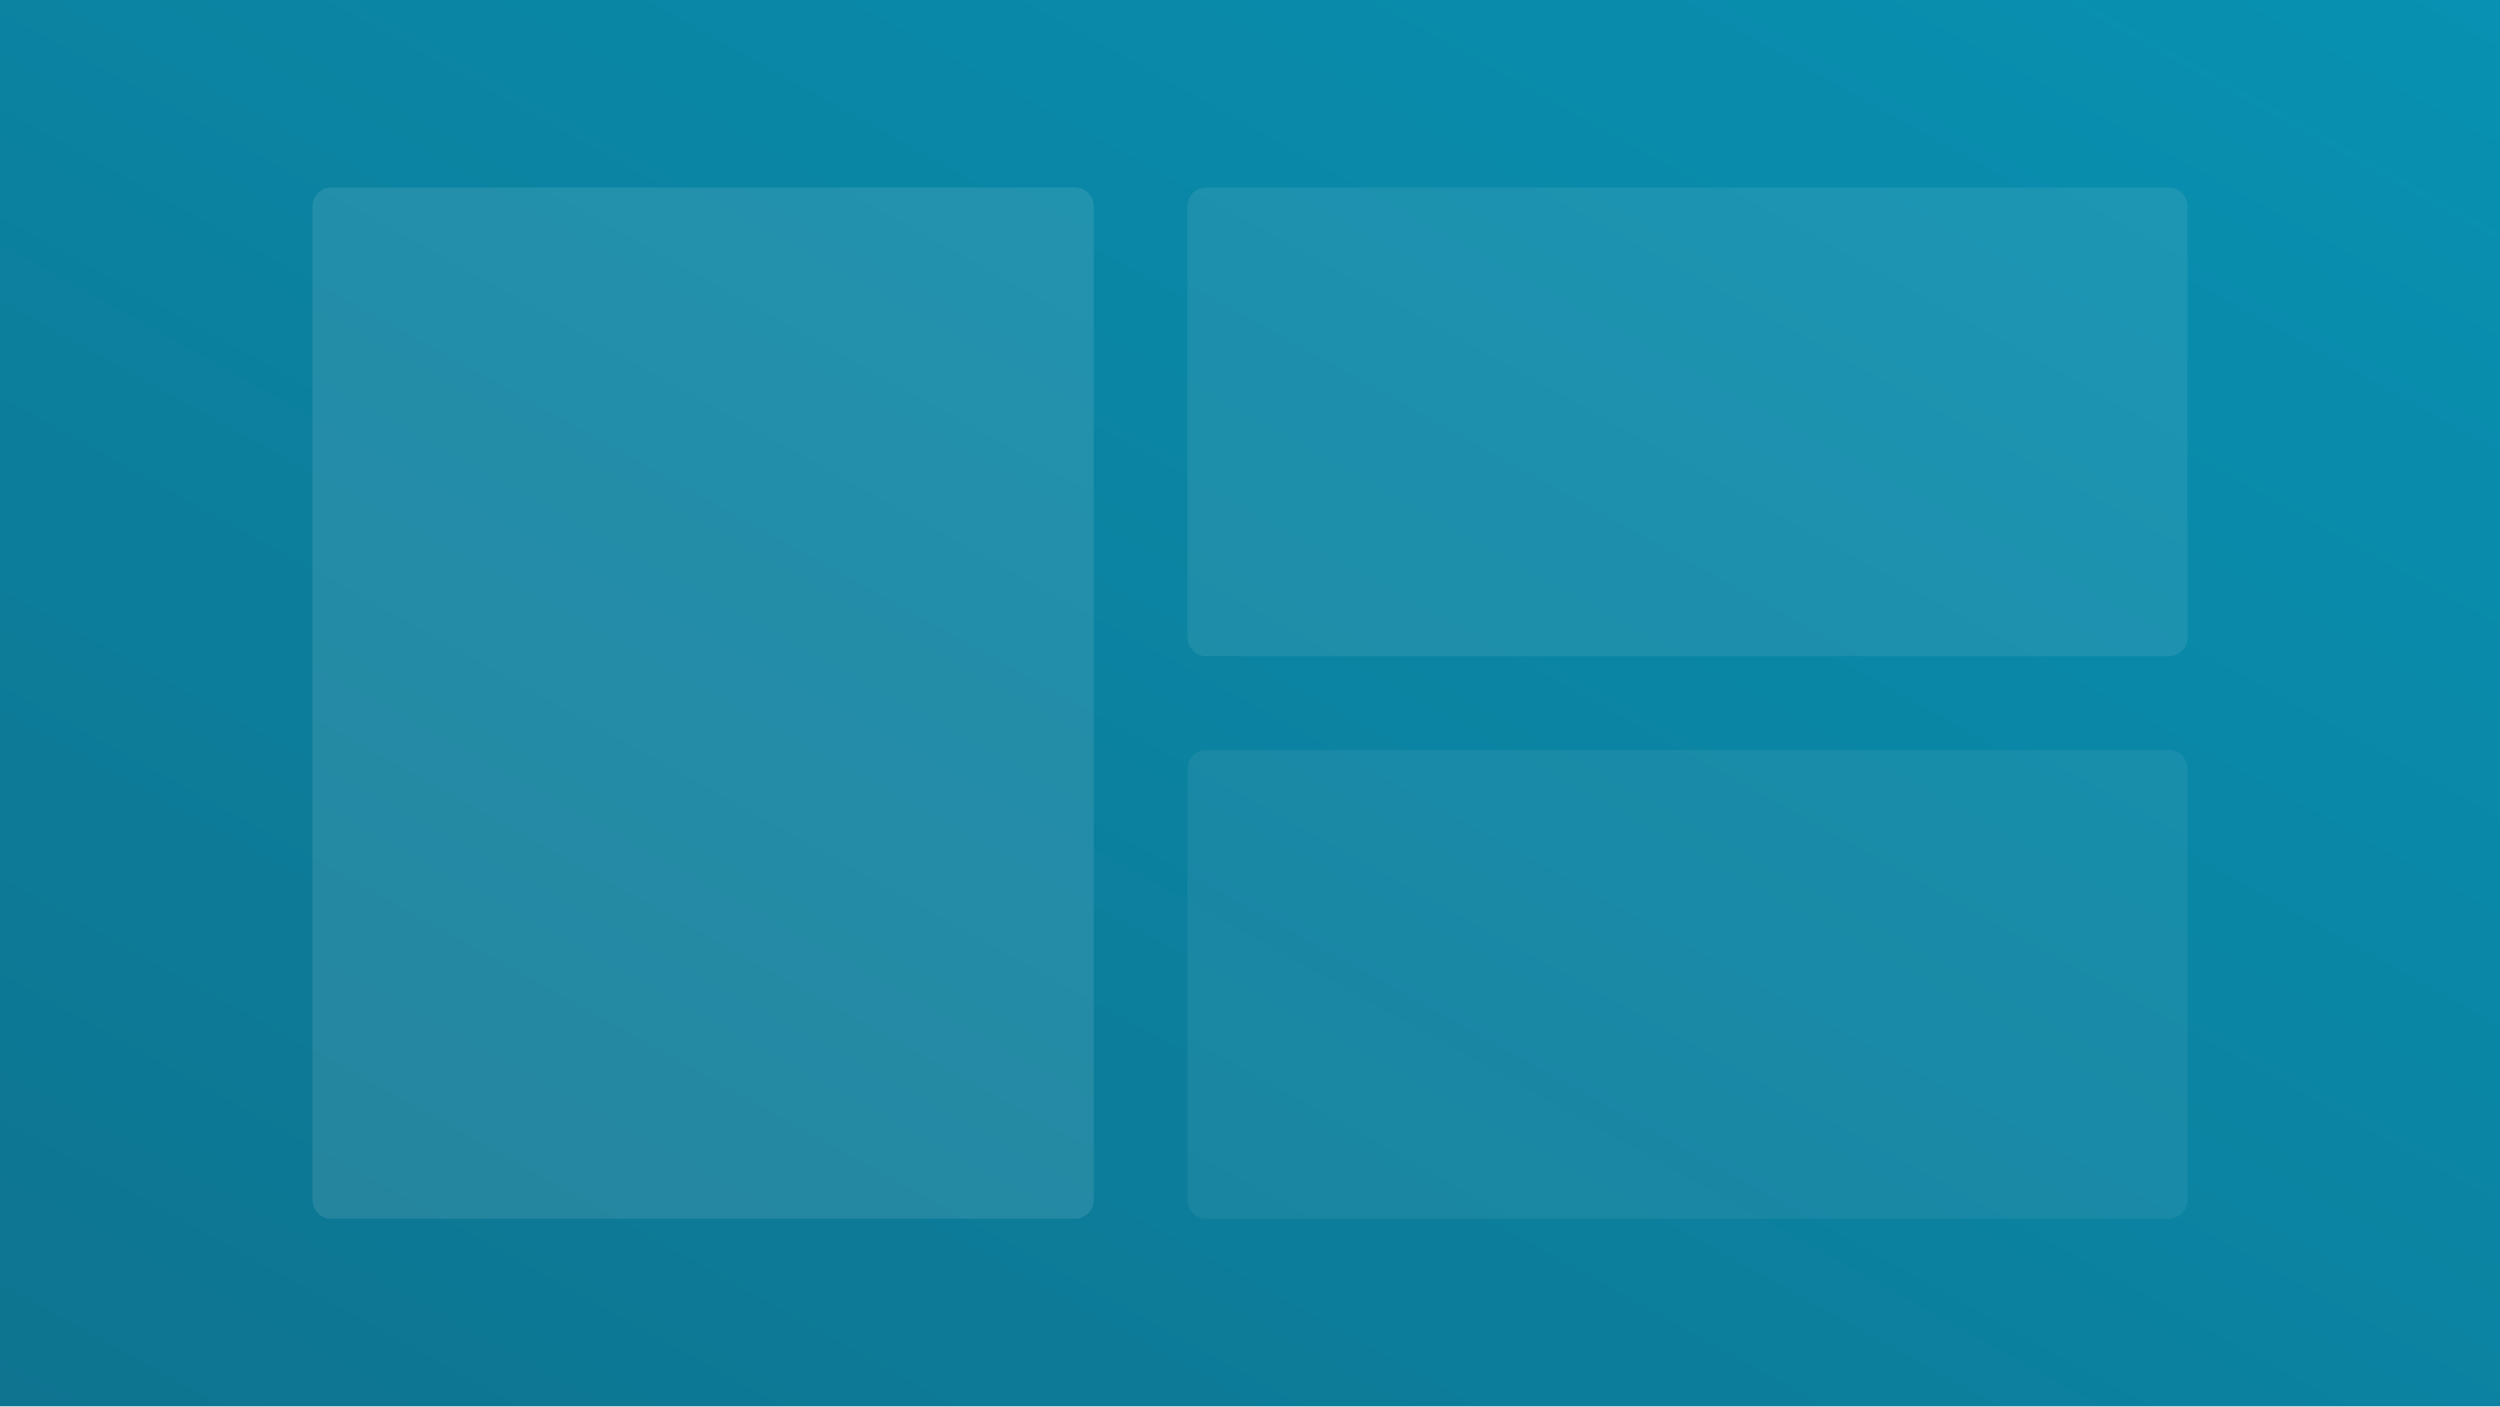
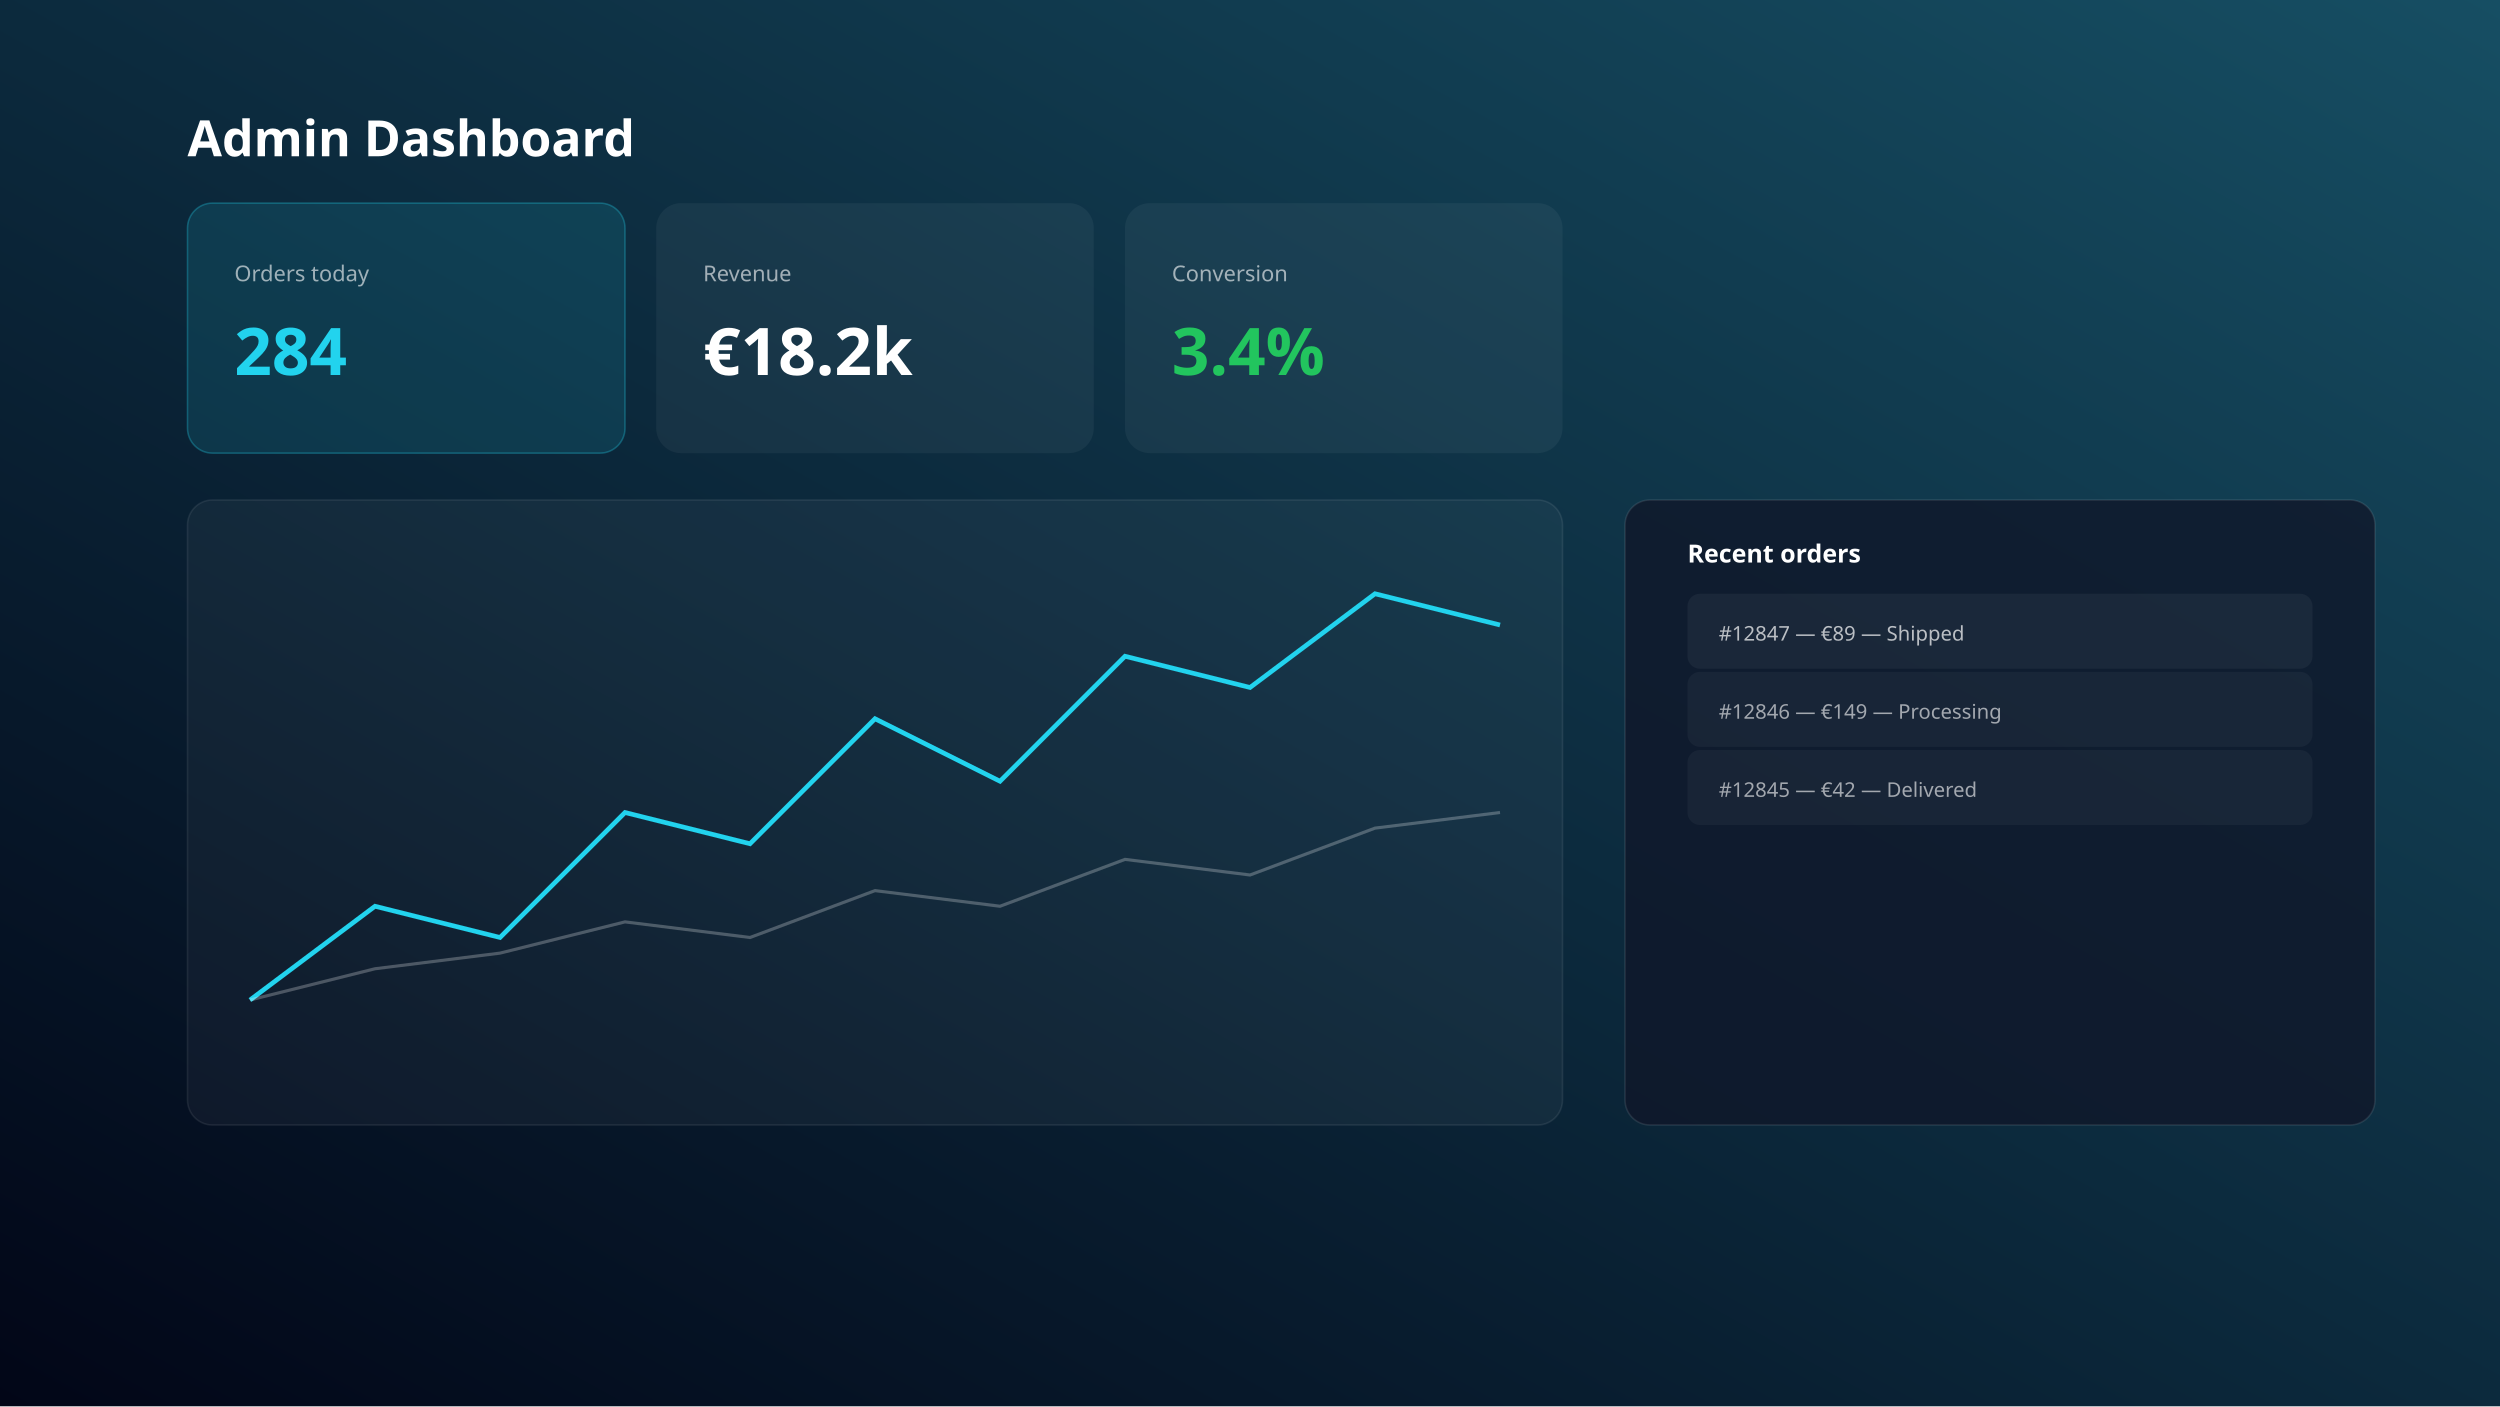
<svg xmlns="http://www.w3.org/2000/svg" width="1600" height="900" viewBox="0 0 1600 900">
  <defs>
-     <linearGradient id="g" x1="100%" y1="0%" x2="0%" y2="100%">
-       <stop offset="0%" stop-color="#0891b2" />
-       <stop offset="100%" stop-color="#0e7490" />
+     <linearGradient id="bg" x1="100%" y1="0%" x2="0%" y2="100%">
+       <stop offset="0%" stop-color="#164e63" />
+       <stop offset="100%" stop-color="#020617" />
    </linearGradient>
  </defs>
-   <rect width="1600" height="900" fill="url(#g)" />
-   <rect x="200" y="120" width="500" height="660" rx="12" fill="rgba(255,255,255,0.1)" />
-   <rect x="760" y="120" width="640" height="300" rx="12" fill="rgba(255,255,255,0.08)" />
-   <rect x="760" y="480" width="640" height="300" rx="12" fill="rgba(255,255,255,0.06)" />
+   <rect width="1600" height="900" fill="url(#bg)" />
+   <text x="120" y="100" font-family="system-ui,sans-serif" font-size="32" font-weight="700" fill="white">Admin Dashboard</text>
+   <rect x="120" y="130" width="280" height="160" rx="16" fill="rgba(34,211,238,0.12)" stroke="rgba(34,211,238,0.3)" />
+   <text x="150" y="180" font-family="system-ui,sans-serif" font-size="14" fill="rgba(255,255,255,0.6)">Orders today</text>
+   <text x="150" y="240" font-family="system-ui,sans-serif" font-size="42" font-weight="700" fill="#22d3ee">284</text>
+   <rect x="420" y="130" width="280" height="160" rx="16" fill="rgba(255,255,255,0.05)" />
+   <text x="450" y="180" font-family="system-ui,sans-serif" font-size="14" fill="rgba(255,255,255,0.6)">Revenue</text>
+   <text x="450" y="240" font-family="system-ui,sans-serif" font-size="42" font-weight="700" fill="white">€18.2k</text>
+   <rect x="720" y="130" width="280" height="160" rx="16" fill="rgba(255,255,255,0.05)" />
+   <text x="750" y="180" font-family="system-ui,sans-serif" font-size="14" fill="rgba(255,255,255,0.6)">Conversion</text>
+   <text x="750" y="240" font-family="system-ui,sans-serif" font-size="42" font-weight="700" fill="#22c55e">3.4%</text>
+   <rect x="120" y="320" width="880" height="400" rx="16" fill="rgba(255,255,255,0.04)" stroke="rgba(255,255,255,0.08)" />
+   <polyline points="160,640 240,580 320,600 400,520 480,540 560,460 640,500 720,420 800,440 880,380 960,400" fill="none" stroke="#22d3ee" stroke-width="3" />
+   <polyline points="160,640 240,620 320,610 400,590 480,600 560,570 640,580 720,550 800,560 880,530 960,520" fill="none" stroke="rgba(255,255,255,0.25)" stroke-width="2" />
+   <rect x="1040" y="320" width="480" height="400" rx="16" fill="rgba(15,23,42,0.8)" stroke="rgba(255,255,255,0.1)" />
+   <text x="1080" y="360" font-family="system-ui,sans-serif" font-size="16" font-weight="600" fill="white">Recent orders</text>
+   <rect x="1080" y="380" width="400" height="48" rx="8" fill="rgba(255,255,255,0.05)" />
+   <text x="1100" y="410" font-family="system-ui,sans-serif" font-size="13" fill="rgba(255,255,255,0.7)">#12847 — €89 — Shipped</text>
+   <rect x="1080" y="430" width="400" height="48" rx="8" fill="rgba(255,255,255,0.04)" />
+   <text x="1100" y="460" font-family="system-ui,sans-serif" font-size="13" fill="rgba(255,255,255,0.6)">#12846 — €149 — Processing</text>
+   <rect x="1080" y="480" width="400" height="48" rx="8" fill="rgba(255,255,255,0.04)" />
+   <text x="1100" y="510" font-family="system-ui,sans-serif" font-size="13" fill="rgba(255,255,255,0.6)">#12845 — €42 — Delivered</text>
</svg>
